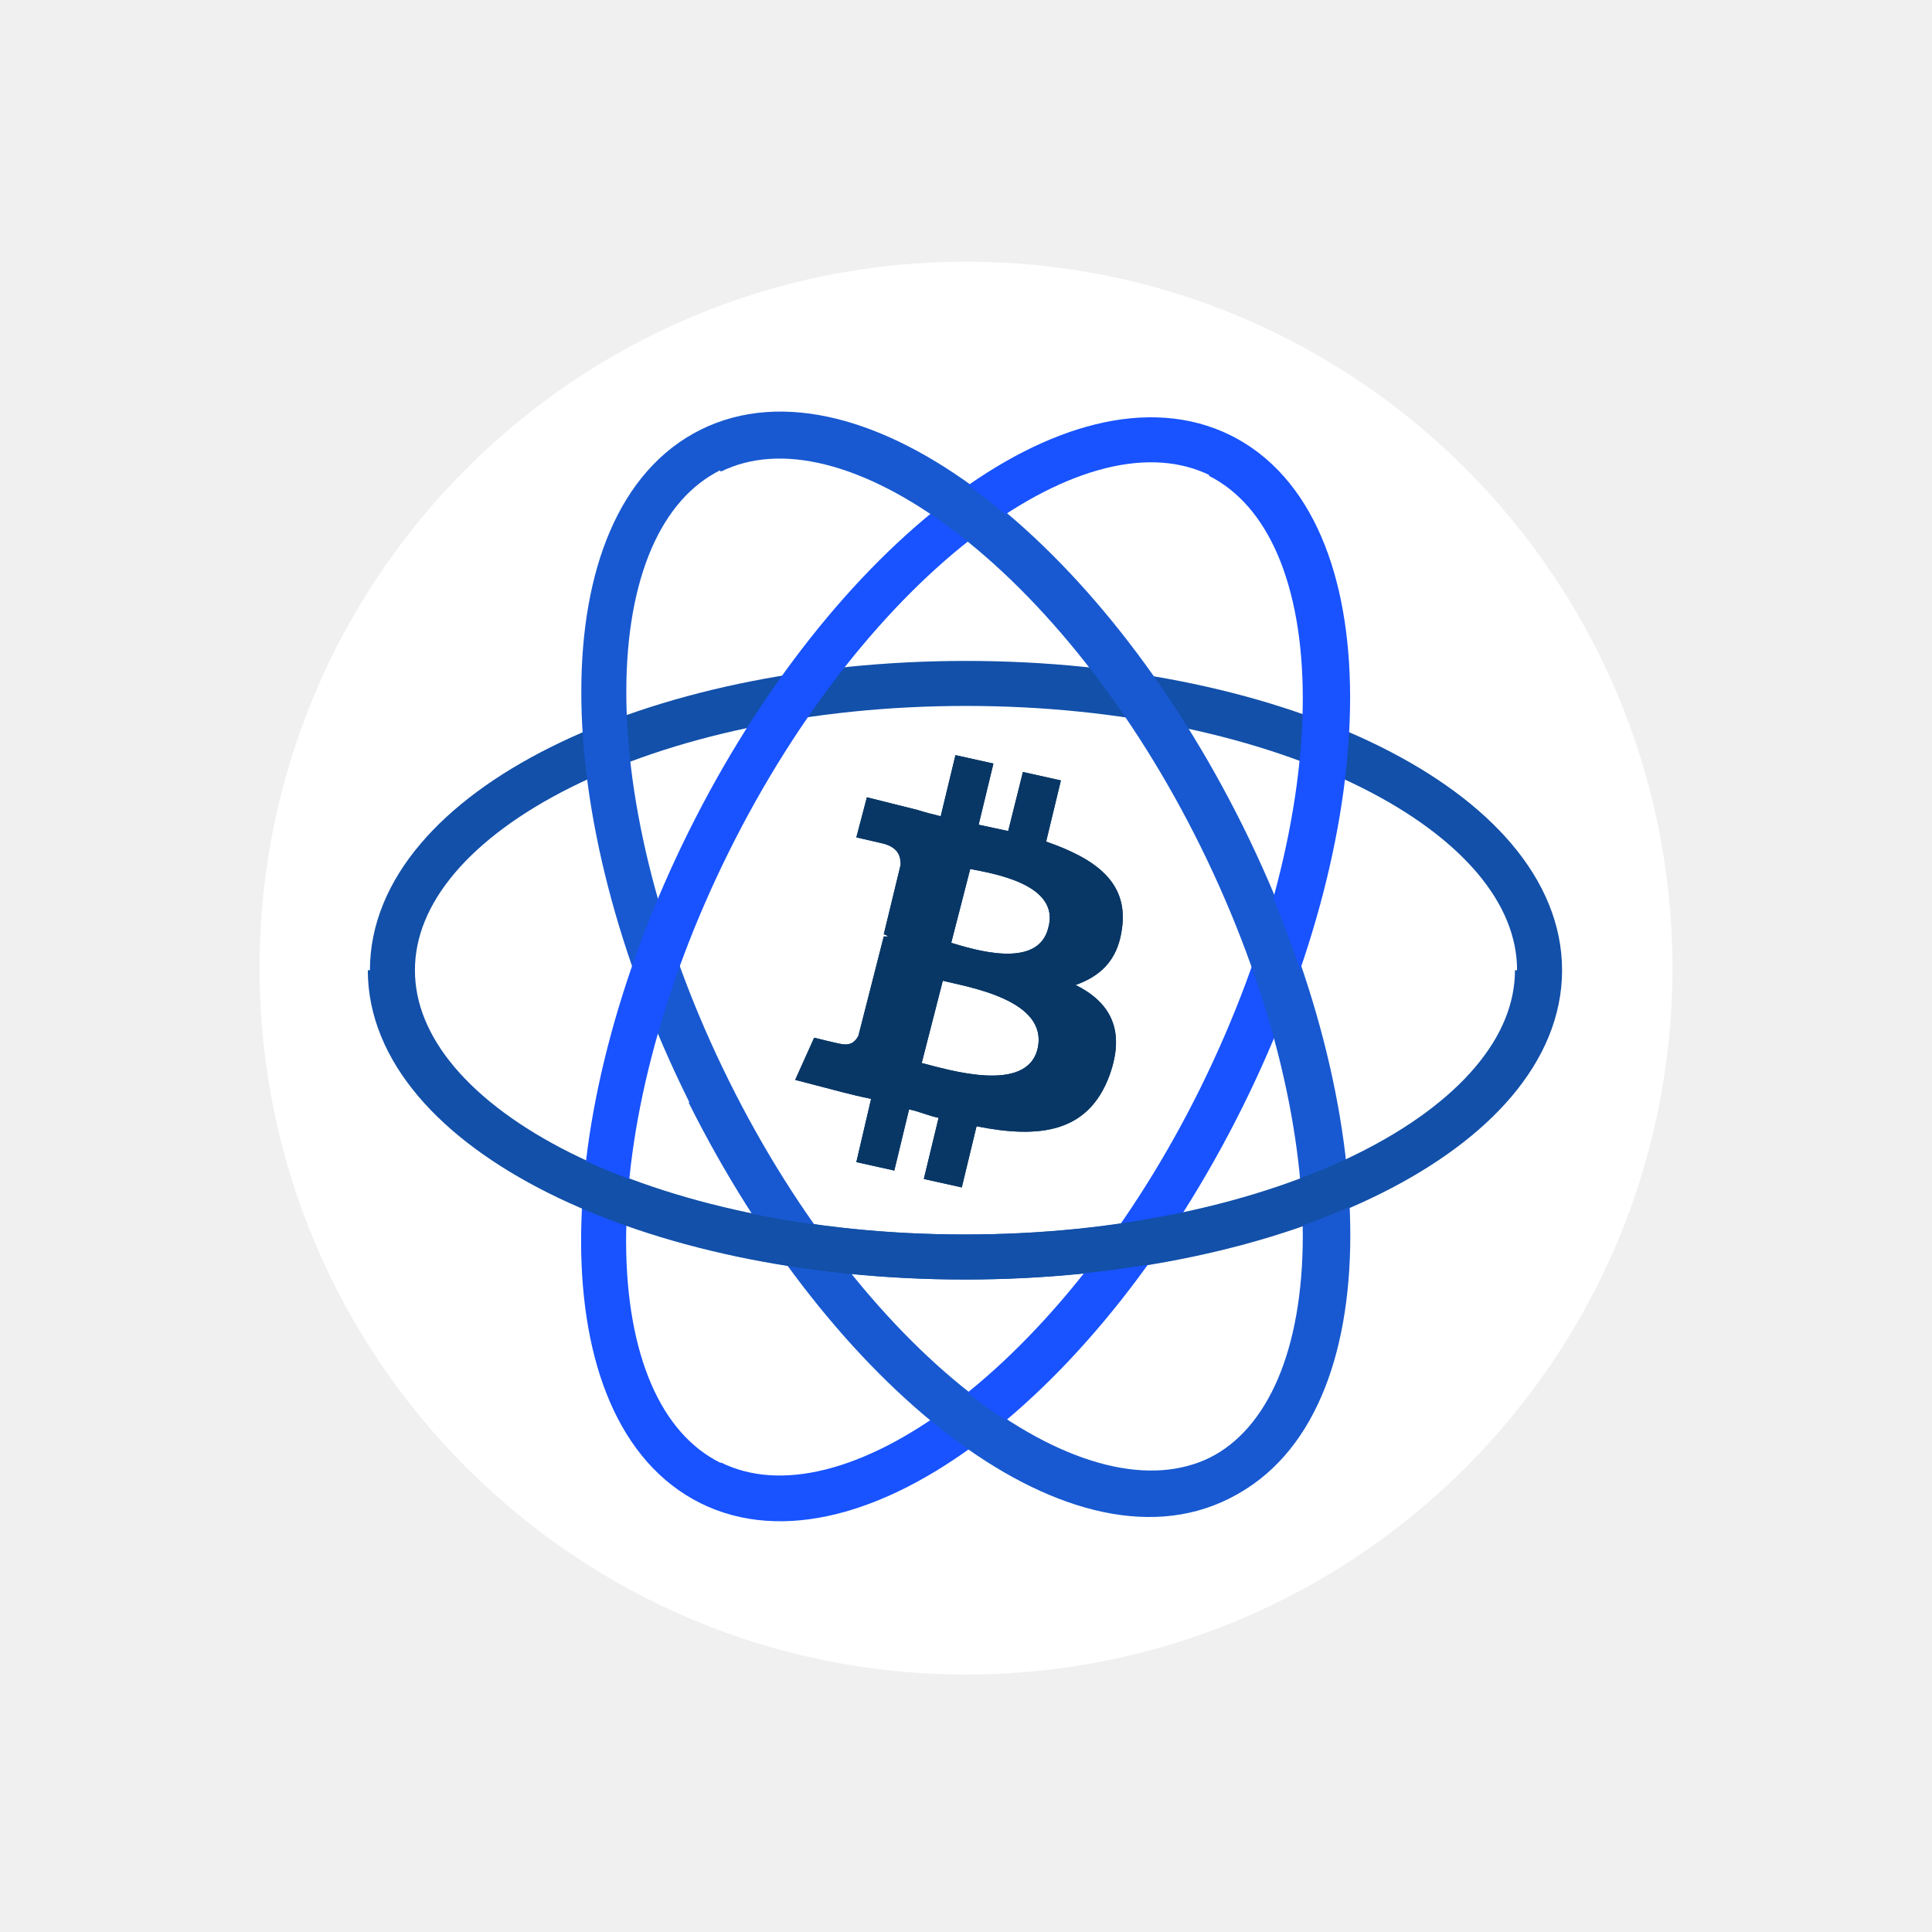
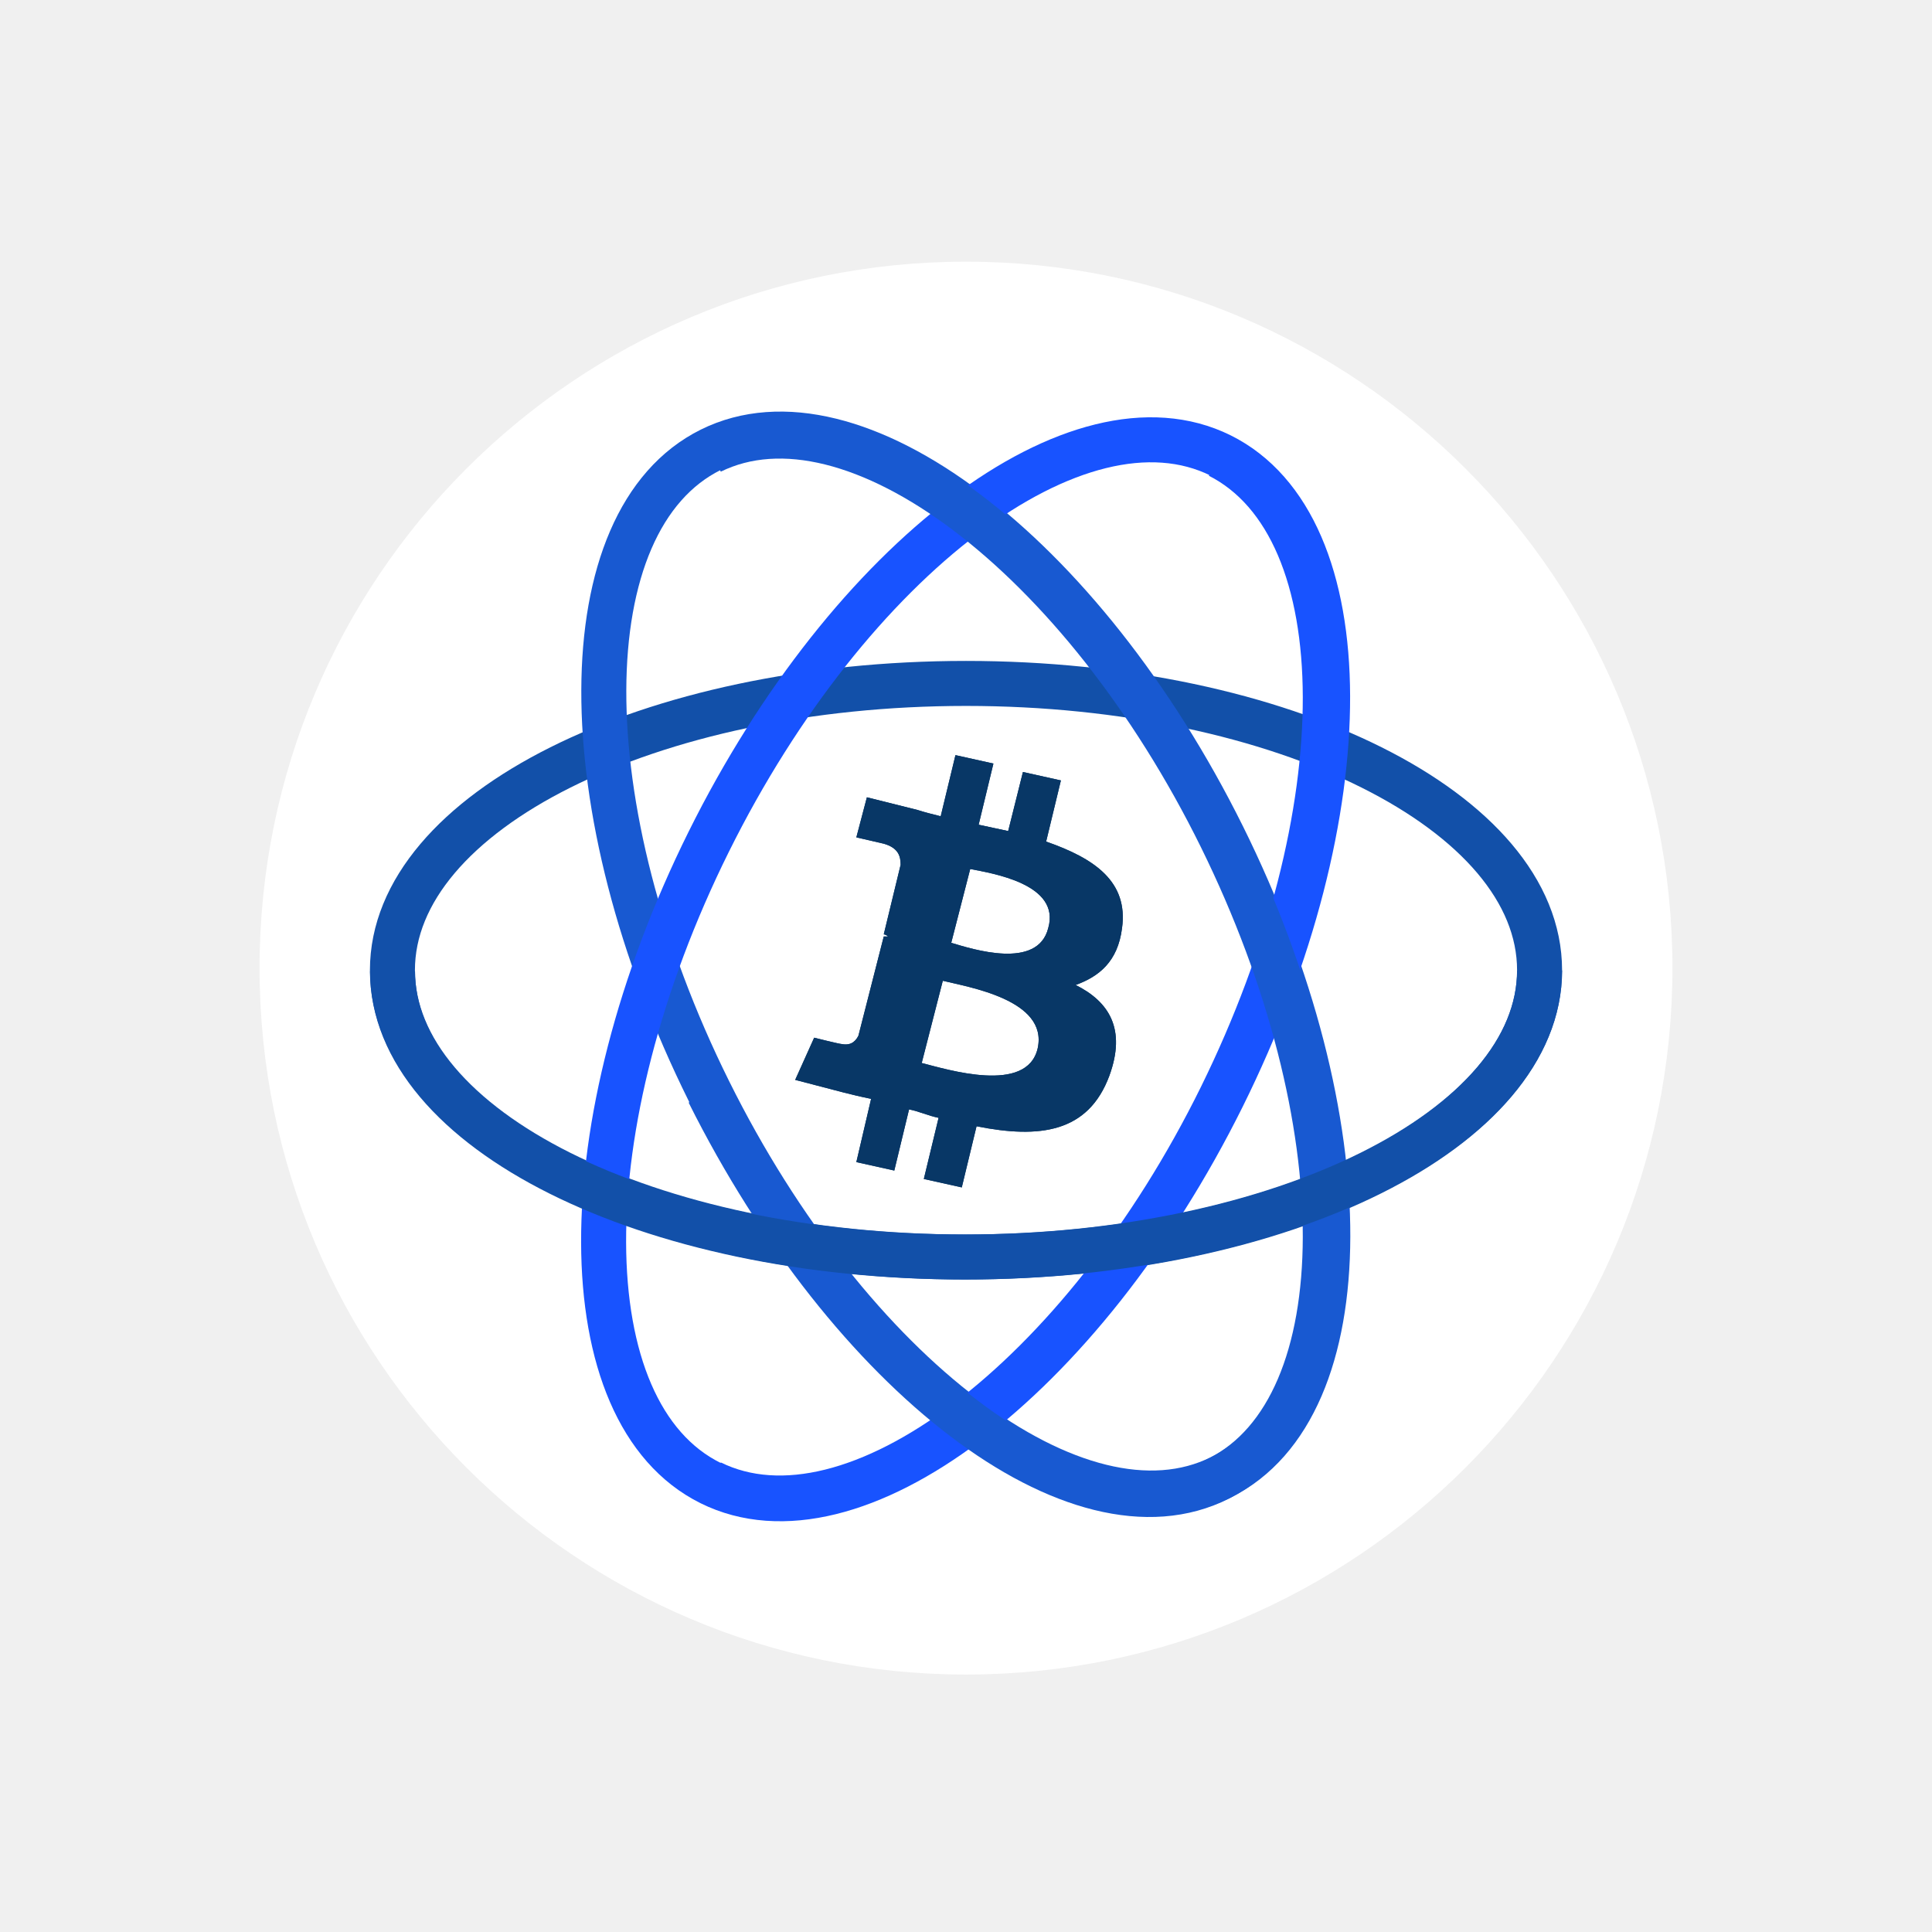
<svg xmlns="http://www.w3.org/2000/svg" enable-background="new 0 0 85.3 85.3" version="1.1" viewBox="0 0 85.3 85.3">
  <style type="text/css">.st0{fill:#083766;}
	.st1{fill:#FFFFFF;}
	.st2{fill:none;stroke:#1250A9;stroke-width:1.987;stroke-miterlimit:10;}
	.st3{fill:none;stroke:#1859D1;stroke-width:1.987;stroke-miterlimit:10;}
	.st4{fill:none;stroke:#1853FF;stroke-width:1.987;stroke-miterlimit:10;}</style>
  <circle class="st1" cx="42.65" cy="42.743" r="31.19" stroke-width=".931" />
-   <ellipse class="st2" cx="42.65" cy="42.836" rx="25.324" ry="12.662" stroke="#062b04" />
-   <ellipse class="st3" transform="rotate(-26.40363)" cx="19.275" cy="57.067" rx="12.662" ry="25.325" stroke="#095e09" />
-   <path class="st4" d="m31.385 65.46c6.238 3.072 16.386-4.562 22.531-17.038 6.145-12.476 6.145-25.138-0.093-28.303" />
-   <ellipse class="st4" transform="rotate(-63.59637)" cx="-19.372" cy="57.216" rx="25.325" ry="12.662" stroke="#095e09" />
-   <path class="st3" d="m31.385 19.933c6.238-3.072 16.386 4.562 22.531 17.038 6.145 12.476 6.145 25.138-0.093 28.303-6.238 3.166-16.293-4.562-22.531-17.038" stroke="#095e09" />
-   <path class="st2" d="m67.881 42.836c0 6.983-11.359 12.662-25.324 12.662s-25.324-5.679-25.324-12.662" stroke="#062b04" />
+   <ellipse class="st2" cx="42.65" cy="42.836" rx="25.324" ry="12.662" stroke="#063c0d" />
+   <ellipse class="st3" transform="rotate(-26.40363)" cx="19.275" cy="57.067" rx="12.662" ry="25.325" stroke="#11670a" />
+   <path class="st4" d="m31.385 65.46c6.238 3.072 16.386-4.562 22.531-17.038 6.145-12.476 6.145-25.138-0.093-28.303" stroke="#11670a" />
+   <ellipse class="st4" transform="rotate(-63.59637)" cx="-19.372" cy="57.216" rx="25.325" ry="12.662" stroke="#11670a" />
+   <path class="st3" d="m31.385 19.933c6.238-3.072 16.386 4.562 22.531 17.038 6.145 12.476 6.145 25.138-0.093 28.303-6.238 3.166-16.293-4.562-22.531-17.038" stroke="#11670a" />
+   <path class="st2" d="m67.975 42.847c0 6.983-11.453 12.651-25.418 12.651s-25.226-5.63-25.226-12.613" stroke="#063c0d" />
  <g transform="matrix(.9310328 0 0 .9310328 2.8949 2.988004)" stroke-width="1">
    <g stroke-width="1">
      <path class="st0" d="m50.1 40.8c0.3-2.2-1.3-3.3-3.6-4.1l0.7-2.9-1.8-0.4-0.7 2.8c-0.5-0.1-0.9-0.2-1.4-0.3l0.7-2.9-1.8-0.4-0.7 2.9c-0.4-0.1-0.8-0.2-1.1-0.3l-2.4-0.6-0.5 1.9 1.3 0.3c0.7 0.2 0.8 0.6 0.8 1l-0.8 3.3s0.1 0 0.2 0.1h-0.2l-1.2 4.7c-0.1 0.2-0.3 0.5-0.8 0.4-0.1 0-1.3-0.3-1.3-0.3l-0.9 2 2.3 0.6c0.4 0.1 0.8 0.2 1.3 0.3l-0.7 3 1.8 0.4 0.7-2.9c0.5 0.1 0.9 0.3 1.4 0.4l-0.7 2.9 1.8 0.4 0.7-2.9c3 0.6 5.3 0.3 6.3-2.4 0.8-2.2 0-3.5-1.6-4.3 1.1-0.4 2-1.1 2.2-2.7zm-4 5.7c-0.5 2.2-4.3 1-5.5 0.7l1-3.9c1.2 0.3 5 0.9 4.5 3.2zm0.5-5.7c-0.5 2-3.6 1-4.6 0.7l0.9-3.5c1 0.2 4.3 0.7 3.7 2.8z" />
      <path class="st0" d="m50.1 40.8c0.3-2.2-1.3-3.3-3.6-4.1l0.7-2.9-1.8-0.4-0.7 2.8c-0.5-0.1-0.9-0.2-1.4-0.3l0.7-2.9-1.8-0.4-0.7 2.9c-0.4-0.1-0.8-0.2-1.1-0.3l-2.4-0.6-0.5 1.9 1.3 0.3c0.7 0.2 0.8 0.6 0.8 1l-0.8 3.3s0.1 0 0.2 0.1h-0.2l-1.2 4.7c-0.1 0.2-0.3 0.5-0.8 0.4-0.1 0-1.3-0.3-1.3-0.3l-0.9 2 2.3 0.6c0.4 0.1 0.8 0.2 1.3 0.3l-0.7 3 1.8 0.4 0.7-2.9c0.5 0.1 0.9 0.3 1.4 0.4l-0.7 2.9 1.8 0.4 0.7-2.9c3 0.6 5.3 0.3 6.3-2.4 0.8-2.2 0-3.5-1.6-4.3 1.1-0.4 2-1.1 2.2-2.7zm-4 5.7c-0.5 2.2-4.3 1-5.5 0.7l1-3.9c1.2 0.3 5 0.9 4.5 3.2zm0.5-5.7c-0.5 2-3.6 1-4.6 0.7l0.9-3.5c1 0.2 4.3 0.7 3.7 2.8z" />
    </g>
  </g>
</svg>
